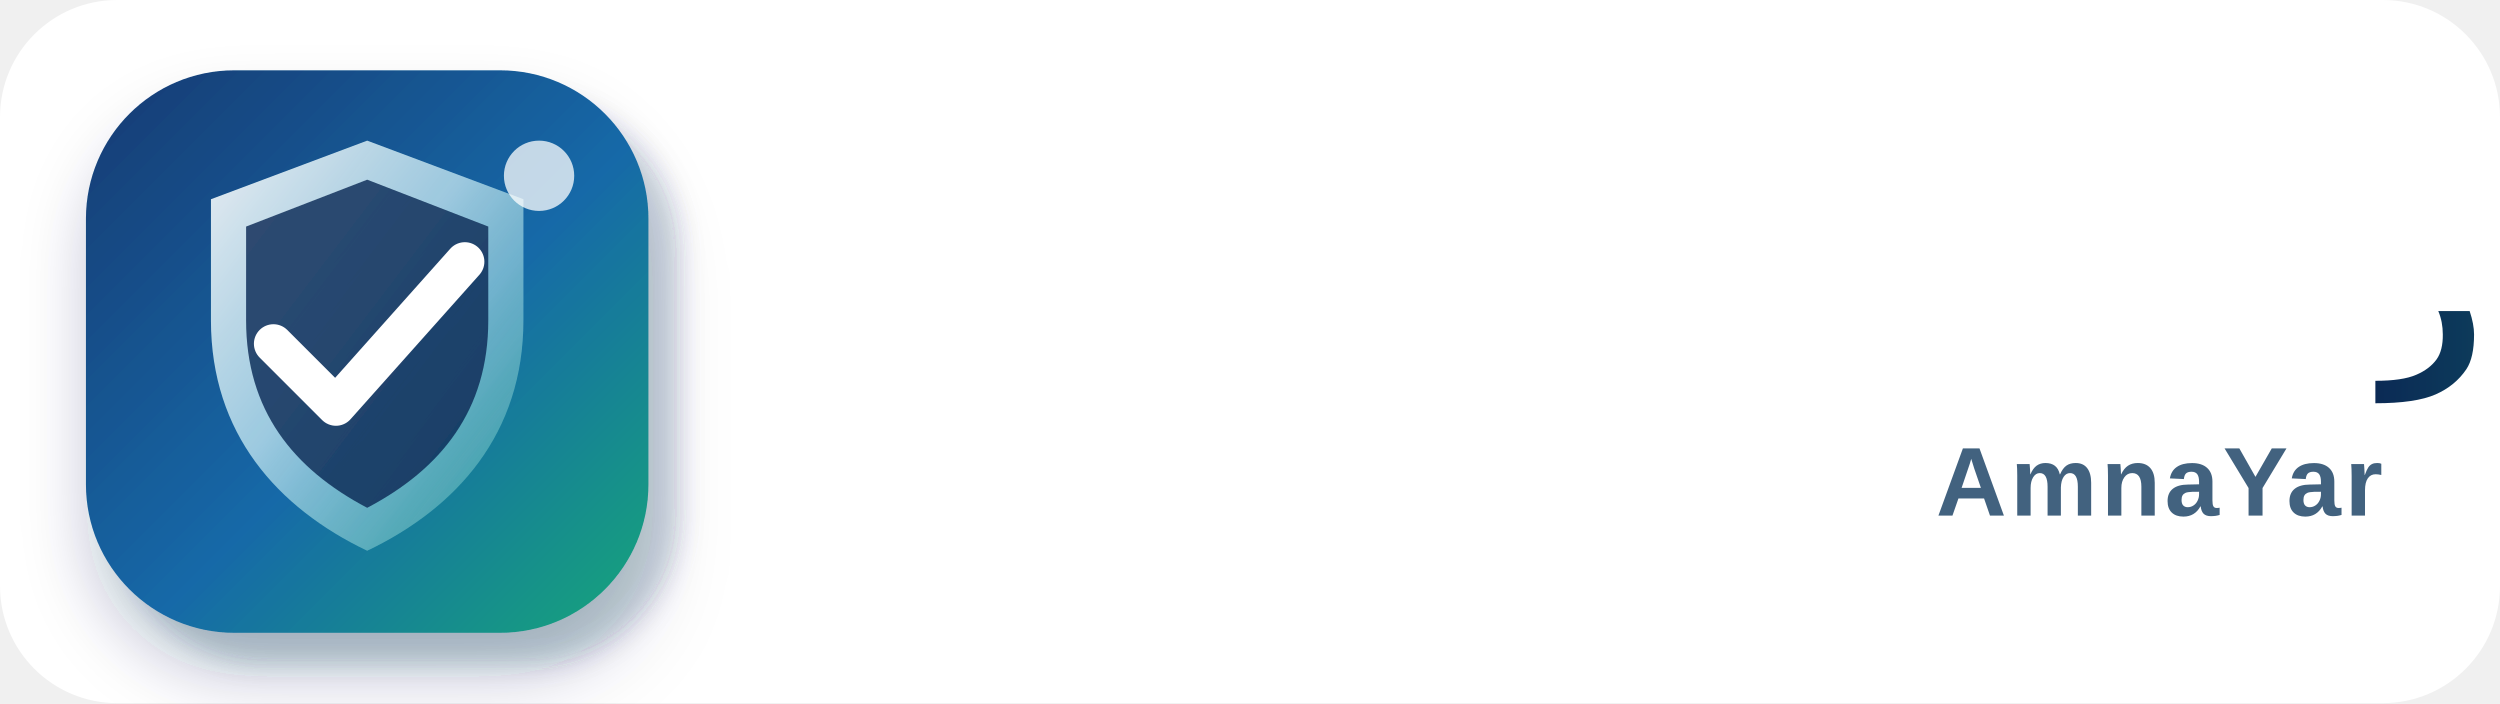
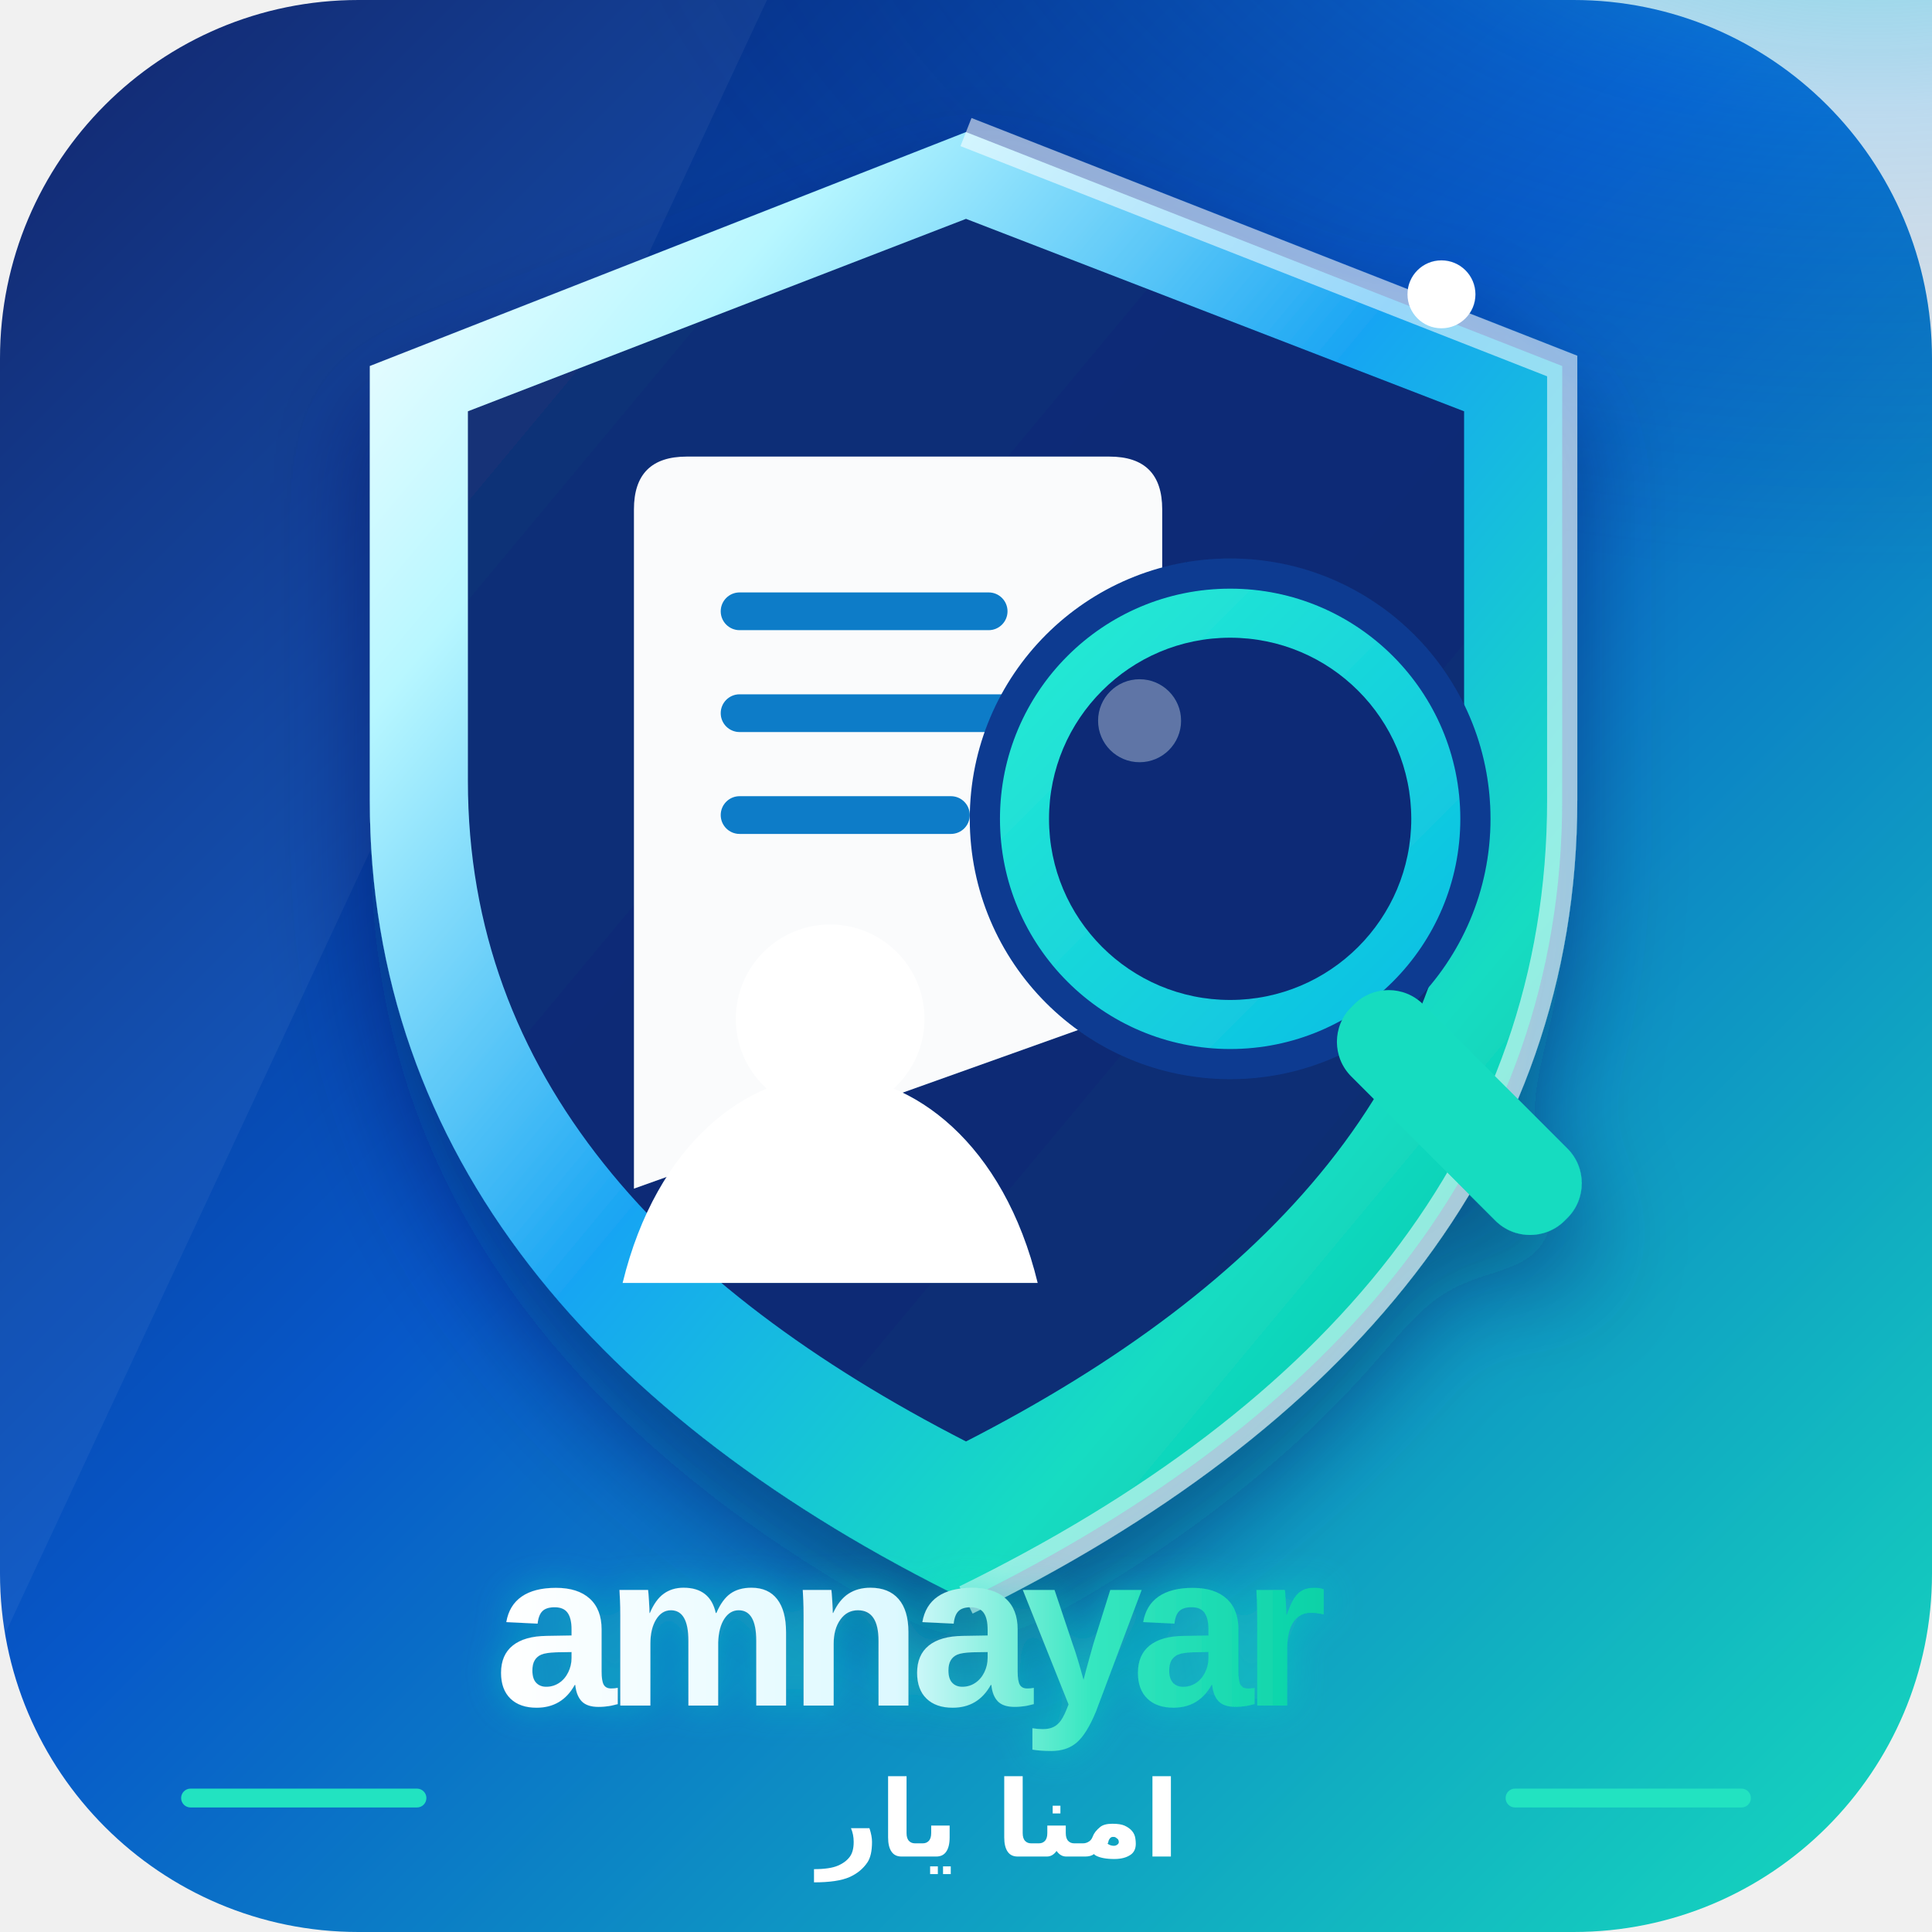
- <svg xmlns="http://www.w3.org/2000/svg" viewBox="0 0 640 180" role="img" aria-labelledby="title desc">
+ <svg xmlns="http://www.w3.org/2000/svg" viewBox="0 0 512 512" width="512" height="512" role="img" aria-labelledby="title desc">
  <defs>
    <linearGradient id="bg" x1="0" y1="0" x2="1" y2="1">
-       <stop stop-color="#123A72" />
-       <stop offset="0.55" stop-color="#1469A8" />
-       <stop offset="1" stop-color="#18A67A" />
+       <stop offset="0%" stop-color="#071B63" />
+       <stop offset="45%" stop-color="#0758C9" />
+       <stop offset="100%" stop-color="#16DDBD" />
    </linearGradient>
-     <linearGradient id="shine" x1="0" y1="0" x2="1" y2="1">
-       <stop stop-color="#ffffff" stop-opacity=".95" />
-       <stop offset=".45" stop-color="#dffcff" stop-opacity=".7" />
-       <stop offset="1" stop-color="#8ee1cf" stop-opacity=".25" />
+     <radialGradient id="topGlow" cx="75%" cy="5%" r="75%">
+       <stop offset="0%" stop-color="#21F2D2" stop-opacity=".65" />
+       <stop offset="45%" stop-color="#0B8FEA" stop-opacity=".22" />
+       <stop offset="100%" stop-color="#06195C" stop-opacity="0" />
+     </radialGradient>
+     <linearGradient id="shieldGradient" x1="0" y1="0" x2="1" y2="1">
+       <stop offset="0%" stop-color="#FFFFFF" />
+       <stop offset="20%" stop-color="#B8F7FF" />
+       <stop offset="48%" stop-color="#19A5F3" />
+       <stop offset="75%" stop-color="#13DCC2" />
+       <stop offset="100%" stop-color="#08B99D" />
    </linearGradient>
-     <linearGradient id="text" x1="0" y1="0" x2="1" y2="0">
-       <stop stop-color="#0B2A55" />
-       <stop offset="1" stop-color="#159078" />
+     <linearGradient id="brandGradient" x1="0" y1="0" x2="1" y2="0">
+       <stop offset="0%" stop-color="#FFFFFF" />
+       <stop offset="48%" stop-color="#DDF9FF" />
+       <stop offset="72%" stop-color="#35E7C0" />
+       <stop offset="100%" stop-color="#08D2A7" />
    </linearGradient>
-     <filter id="shadow" x="-30%" y="-30%" width="160%" height="170%">
-       <feDropShadow dx="0" dy="10" stdDeviation="8" flood-color="#0b2a55" flood-opacity=".22" />
+     <linearGradient id="searchGradient" x1="0" y1="0" x2="1" y2="1">
+       <stop offset="0%" stop-color="#29F1D0" />
+       <stop offset="100%" stop-color="#08B9E7" />
+     </linearGradient>
+     <filter id="shadow" x="-50%" y="-50%" width="200%" height="200%">
+       <feDropShadow dx="0" dy="14" stdDeviation="14" flood-color="#00154D" flood-opacity=".48" />
    </filter>
-     <filter id="soft" x="-30%" y="-30%" width="160%" height="170%">
-       <feGaussianBlur stdDeviation="3" />
+     <filter id="glow" x="-100%" y="-100%" width="300%" height="300%">
+       <feGaussianBlur stdDeviation="8" />
    </filter>
+     <filter id="textGlow" x="-50%" y="-50%" width="200%" height="200%">
+       <feDropShadow dx="0" dy="0" stdDeviation="5" flood-color="#1DE2C0" flood-opacity=".45" />
+     </filter>
+     <clipPath id="rounded">
+       <rect x="0" y="0" width="512" height="512" rx="95" />
+     </clipPath>
  </defs>
-   <rect width="640" height="180" rx="30" fill="#fff" />
-   <g transform="translate(22 18)" filter="url(#shadow)">
-     <rect x="8" y="8" width="144" height="144" rx="38" fill="#082650" opacity=".18" filter="url(#soft)" />
-     <rect x="0" y="0" width="144" height="144" rx="38" fill="url(#bg)" />
-     <path d="M72 18 112 33v31c0 29-17 48-40 59C49 112 32 93 32 64V33z" fill="url(#shine)" opacity=".95" />
-     <path d="M72 28 103 40v24c0 23-12 38-31 48-19-10-31-25-31-48V40z" fill="#0B2A55" opacity=".82" />
-     <path d="m48 70 16 16 33-37" fill="none" stroke="#fff" stroke-width="10" stroke-linecap="round" stroke-linejoin="round" />
-     <circle cx="116" cy="27" r="9" fill="#fff" opacity=".75" />
+   <rect x="0" y="0" width="512" height="512" rx="95" fill="url(#bg)" />
+   <rect x="-200" y="-100" width="300" height="700" fill="#FFFFFF" opacity=".05" transform="rotate(25 256 256)">
+     <animateTransform attributeName="transform" type="translate" from="-500 0" to="700 0" dur="6s" repeatCount="indefinite" />
+   </rect>
+   <ellipse cx="380" cy="65" rx="230" ry="150" fill="url(#topGlow)">
+     <animate attributeName="opacity" values=".65;1;.65" dur="4s" repeatCount="indefinite" />
+   </ellipse>
+   <g filter="url(#shadow)">
+     <animateTransform attributeName="transform" type="translate" values="0 0;0 -6;0 0" dur="4s" repeatCount="indefinite" />
+     <path d="       M256 35       L414 97       L414 212       C414 306 354 376 256 424       C158 376 98 306 98 212       L98 97       Z" fill="url(#shieldGradient)" />
+     <path d="       M256 58       L388 109       L388 207       C388 285 336 341 256 382       C176 341 124 285 124 207       L124 109       Z" fill="#06236F" opacity=".94" />
+     <path d="       M256 35       L414 97       L414 212       C414 306 354 376 256 424" fill="none" stroke="#FFFFFF" stroke-width="8" opacity=".55">
+       <animate attributeName="opacity" values=".25;.85;.25" dur="3s" repeatCount="indefinite" />
+     </path>
+     <path d="       M168 135       Q168 121 182 121       L294 121       Q308 121 308 135       L308 265       L168 315       Z" fill="#FFFFFF" opacity=".98" />
+     <rect x="191" y="157" width="76" height="10" rx="5" fill="#087BC8" />
+     <rect x="191" y="184" width="95" height="10" rx="5" fill="#087BC8" />
+     <rect x="191" y="211" width="66" height="10" rx="5" fill="#087BC8" />
+     <circle cx="220" cy="270" r="25" fill="#FFFFFF" />
+     <path d="       M165 340       C174 303       198 285       220 285       C242 285       266 303       275 340       Z" fill="#FFFFFF" />
+     <g>
+       <circle cx="326" cy="217" r="65" fill="url(#searchGradient)" stroke="#073B91" stroke-width="8" />
+       <circle cx="326" cy="217" r="48" fill="#082B76" />
+       <path d="         M296 217         L317 239         L359 190" fill="none" stroke="#FFFFFF" stroke-width="15" stroke-linecap="round" stroke-linejoin="round" stroke-dasharray="120" stroke-dashoffset="120">
+         <animate attributeName="stroke-dashoffset" values="120;0;0;120" keyTimes="0;.28;.72;1" dur="4s" repeatCount="indefinite" />
+       </path>
+       <rect x="368" y="257" width="80" height="27" rx="13" fill="#13DCC0" transform="rotate(45 368 257)" />
+       <circle cx="302" cy="191" r="11" fill="#FFFFFF" opacity=".35">
+         <animate attributeName="opacity" values=".1;.7;.1" dur="2s" repeatCount="indefinite" />
+       </circle>
+     </g>
+     <circle cx="382" cy="78" r="9" fill="#FFFFFF">
+       <animate attributeName="r" values="6;12;6" dur="2s" repeatCount="indefinite" />
+       <animate attributeName="opacity" values=".4;1;.4" dur="2s" repeatCount="indefinite" />
+     </circle>
  </g>
-   <g font-family="Tahoma, Arial, sans-serif">
-     <text x="610" y="92" text-anchor="end" direction="rtl" fill="url(#text)" font-size="46" font-weight="800">امنا یار</text>
-     <text x="610" y="132" text-anchor="end" fill="#42627f" font-size="25" font-weight="700" letter-spacing="1">AmnaYar</text>
+   <g filter="url(#textGlow)">
+     <text x="256" y="452" text-anchor="middle" font-family="Arial, Helvetica, sans-serif" font-size="58" font-weight="900" letter-spacing="-3" fill="url(#brandGradient)">
+ 
+       amnayar
+ 
+       
+ 
+       <animateTransform attributeName="transform" type="translate" values="0 3;0 -3;0 3" dur="3s" repeatCount="indefinite" />
+       <animate attributeName="opacity" values=".72;1;.72" dur="2.5s" repeatCount="indefinite" />
+     </text>
  </g>
+   <text x="256" y="492" text-anchor="middle" direction="rtl" font-family="Tahoma, Arial, sans-serif" font-size="28" font-weight="bold" fill="#FFFFFF">
+ 
+     امنا یار
+ 
+     
+ 
+     <animateTransform attributeName="transform" type="translate" values="0 2;0 -2;0 2" dur="2.8s" repeatCount="indefinite" />
+     <animate attributeName="opacity" values=".65;1;.65" dur="2.8s" repeatCount="indefinite" />
+   </text>
+   <rect x="48" y="474" width="65" height="5" rx="2.5" fill="#22E3C1">
+     <animate attributeName="width" values="45;75;45" dur="3s" repeatCount="indefinite" />
+   </rect>
+   <rect x="399" y="474" width="65" height="5" rx="2.5" fill="#22E3C1">
+     <animate attributeName="width" values="45;75;45" dur="3s" repeatCount="indefinite" />
+   </rect>
+   <rect x="-100" y="0" width="35" height="512" fill="#FFFFFF" opacity=".12" transform="skewX(-20)">
+     <animate attributeName="x" from="-150" to="650" dur="5s" repeatCount="indefinite" />
+   </rect>
</svg>
